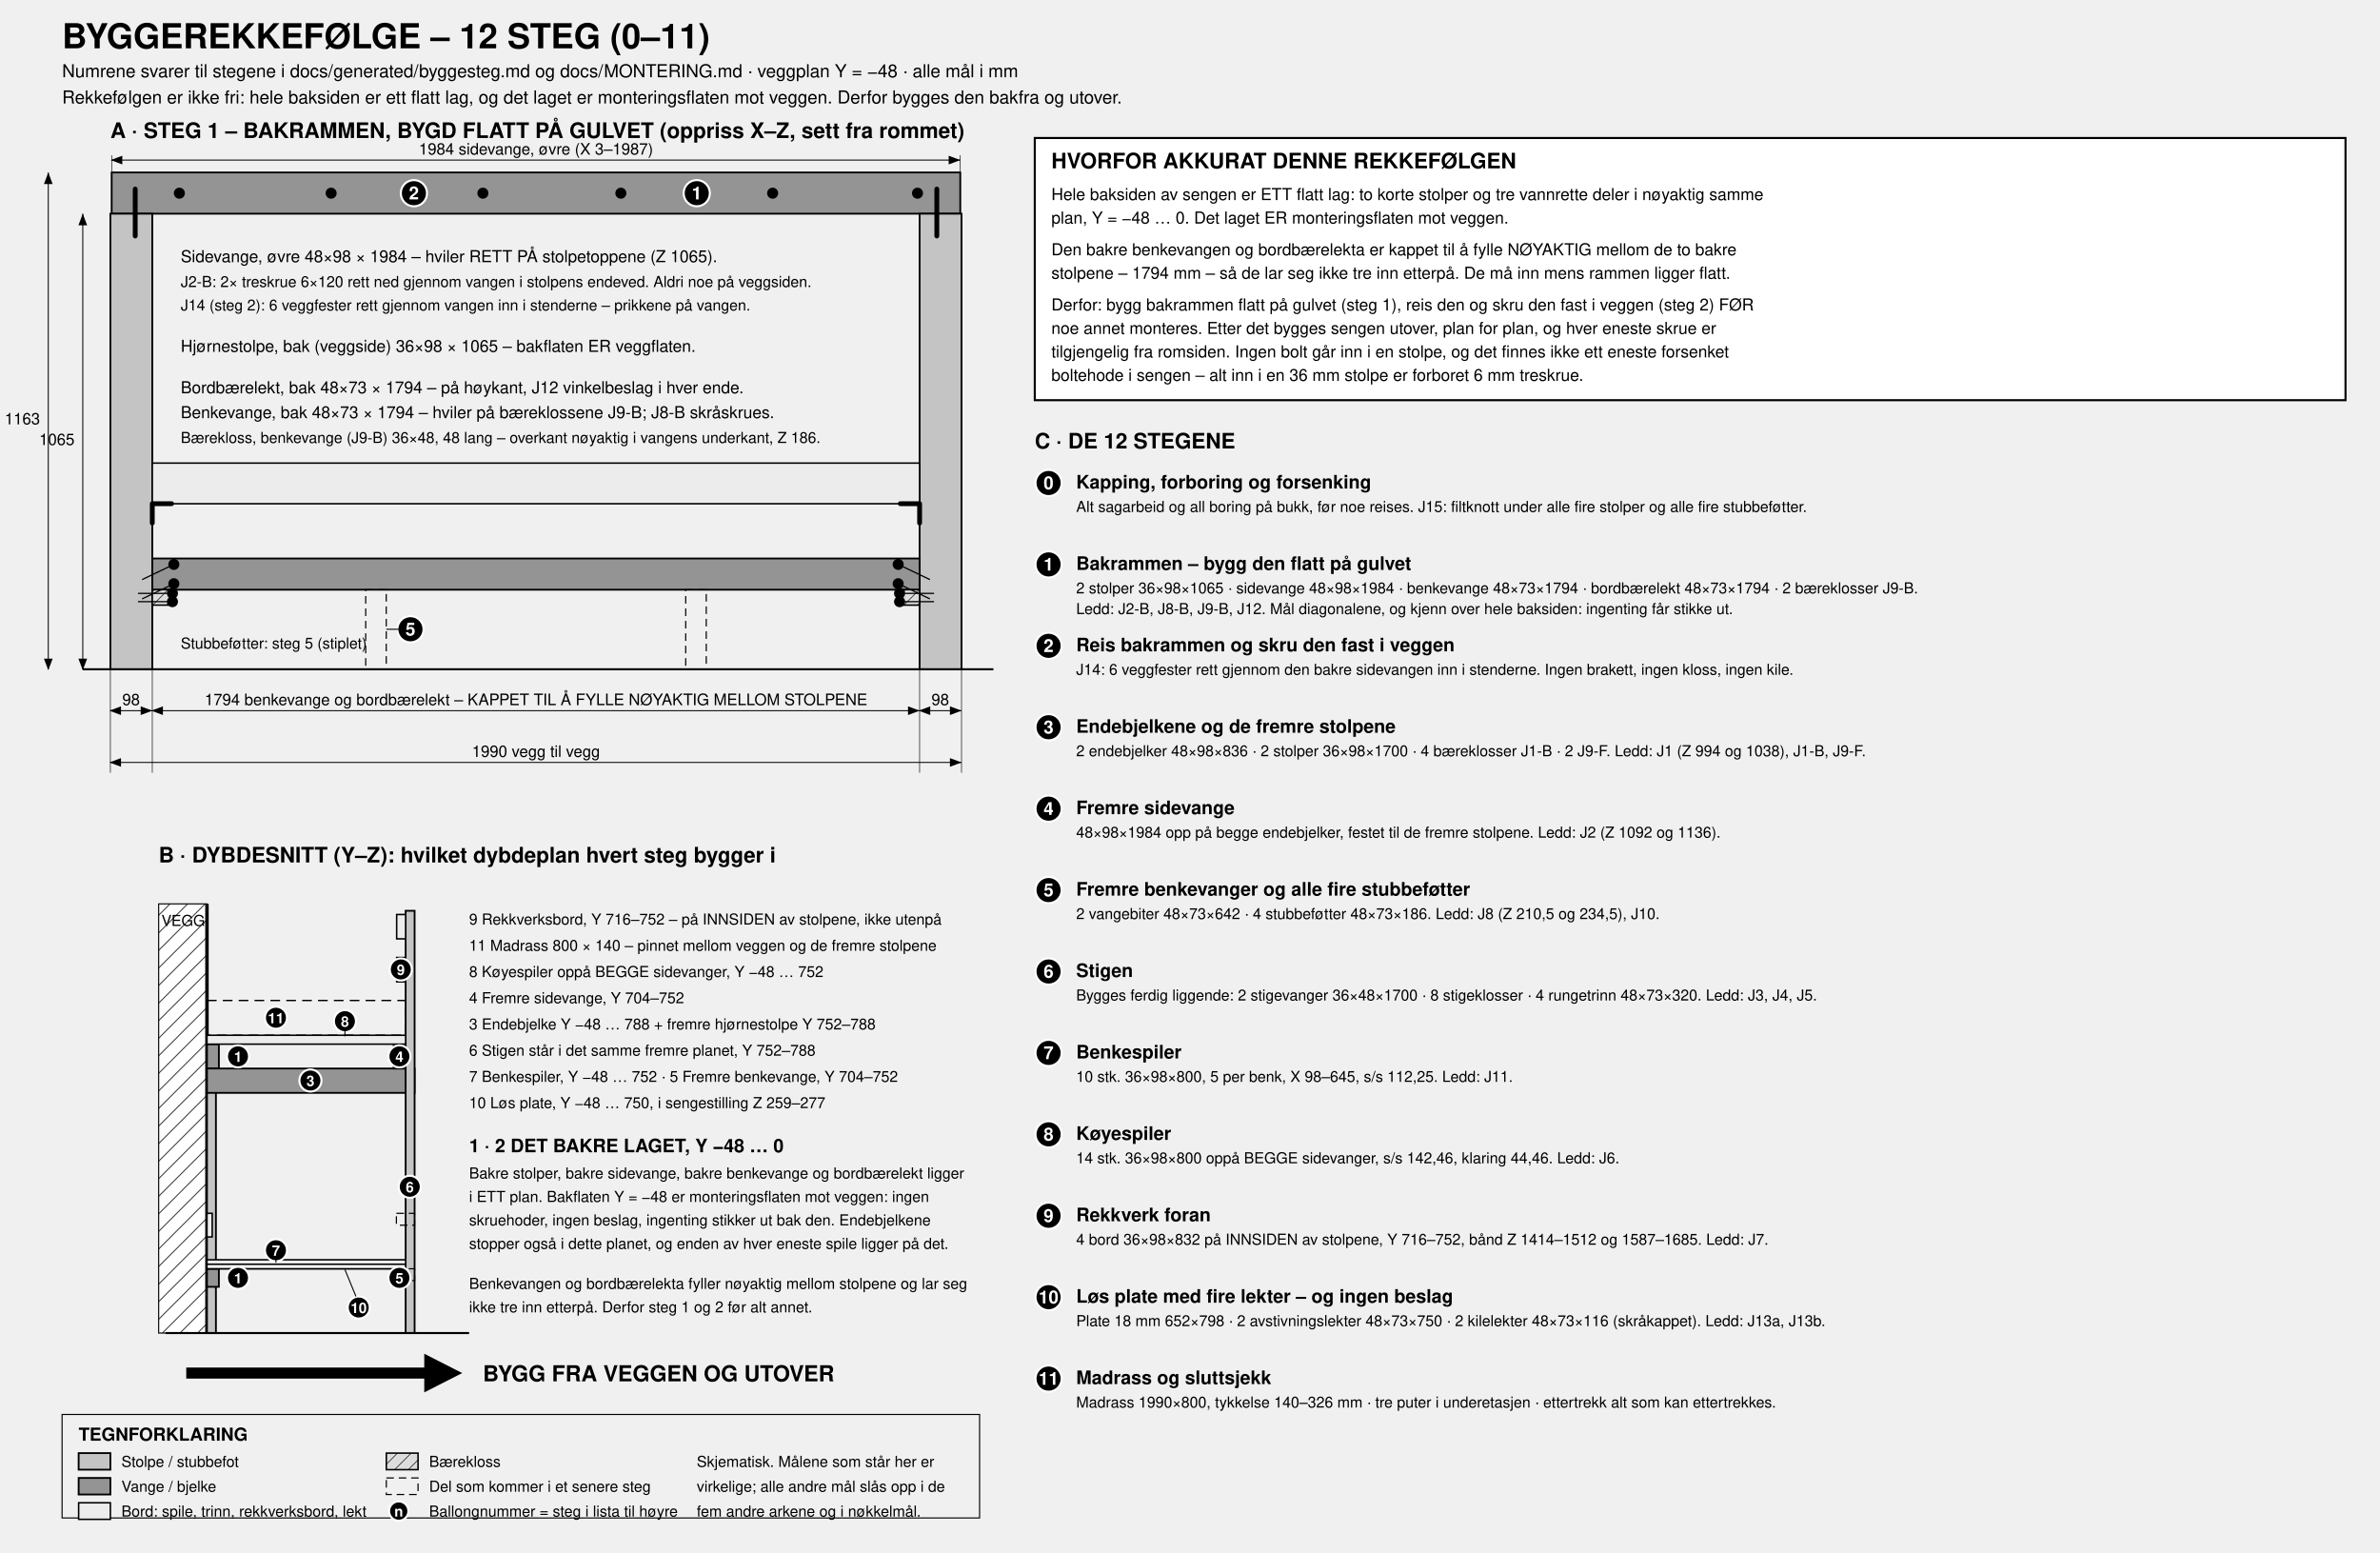
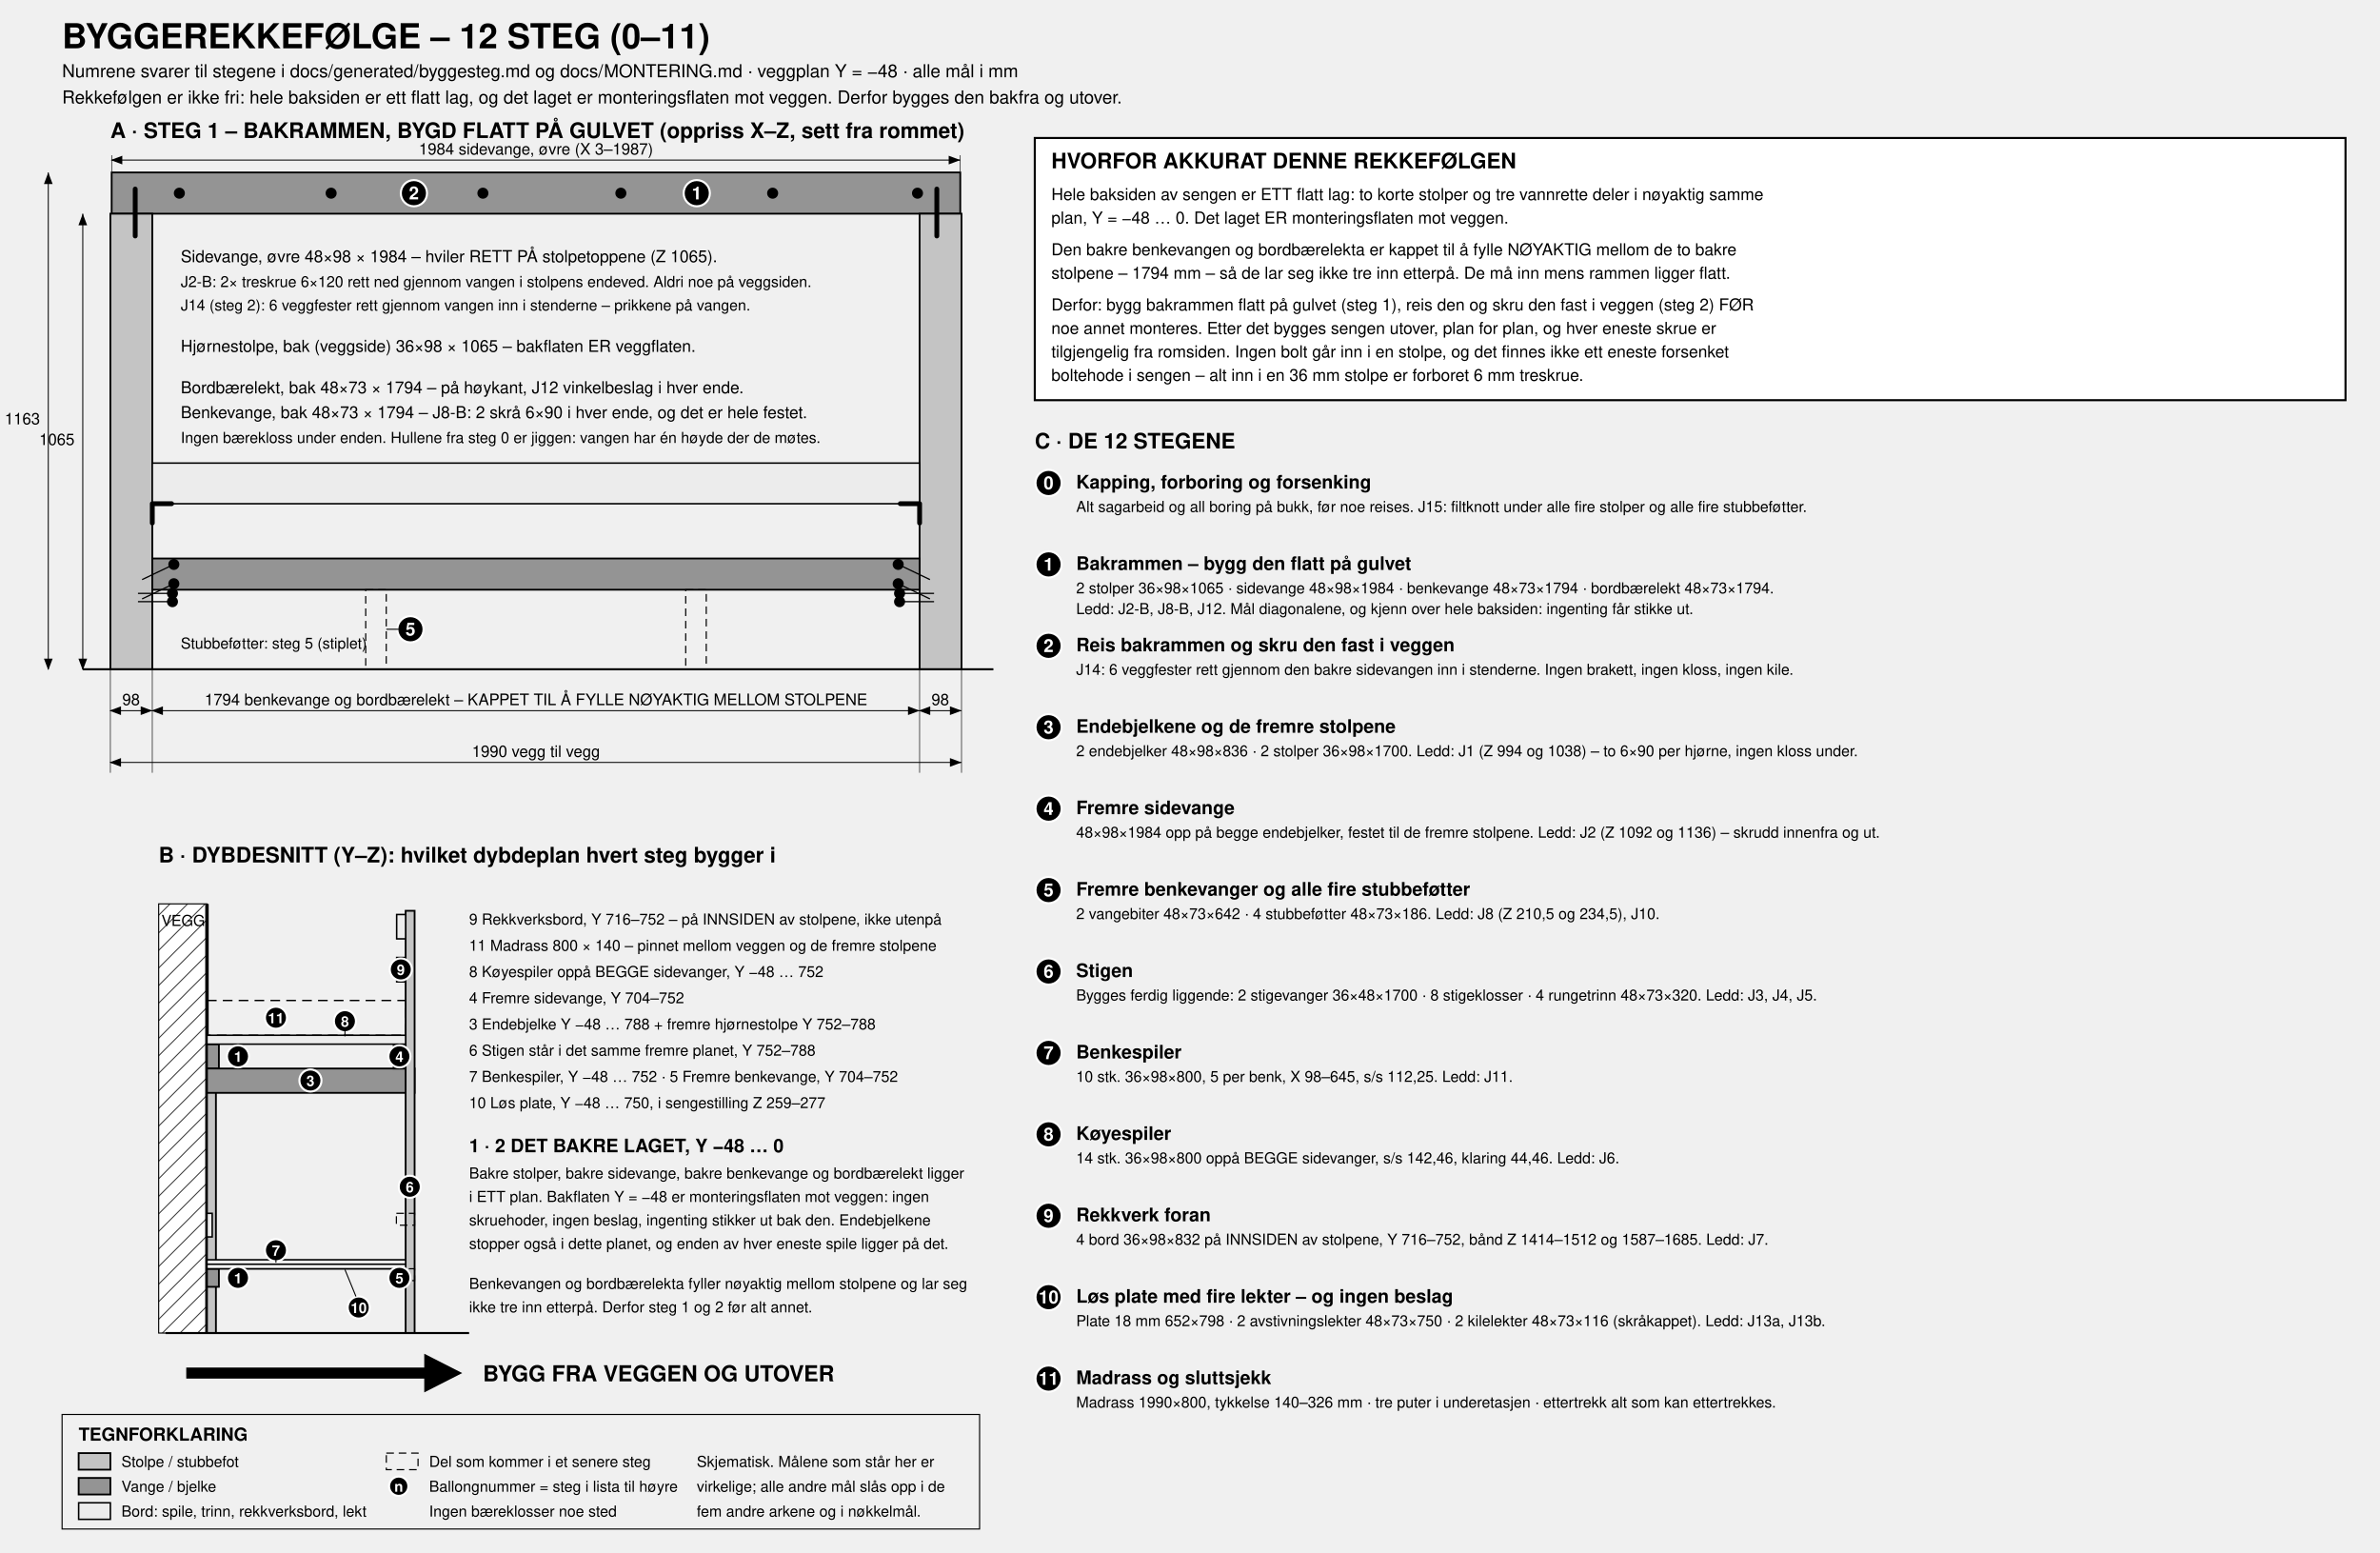
<svg xmlns="http://www.w3.org/2000/svg" viewBox="0 150 3450 2250" width="1600">
  <defs>
    <marker id="aE" markerWidth="13" markerHeight="10" refX="12" refY="4.5" orient="auto">
      <path d="M0,0 L12,4.5 L0,9 z" fill="#000" />
    </marker>
    <marker id="aS" markerWidth="13" markerHeight="10" refX="1" refY="4.5" orient="auto">
      <path d="M12,0 L0,4.5 L12,9 z" fill="#000" />
    </marker>
    <pattern id="wallh" width="18" height="18" patternUnits="userSpaceOnUse" patternTransform="rotate(45)">
      <rect width="18" height="18" fill="#fff" />
      <line x1="0" y1="0" x2="0" y2="18" stroke="#000" stroke-width="2" />
    </pattern>
    <pattern id="hatch" width="14" height="14" patternUnits="userSpaceOnUse" patternTransform="rotate(45)">
      <rect width="14" height="14" fill="#dcdcdc" />
      <line x1="0" y1="0" x2="0" y2="14" stroke="#000" stroke-width="1.7" />
    </pattern>
  </defs>
  <style>
    svg  { background:#fff; }
    text { font-family:Helvetica,Arial,sans-serif; fill:#000; font-size:24px; }
    .ttl { font-size:50px; font-weight:bold; }
    .sub { font-size:26px; }
    .pt  { font-size:31px; font-weight:bold; }
    .st  { font-size:27px; font-weight:bold; }
    .lbl { font-size:24px; }
    .sml { font-size:22px; }
    .dm  { font-size:23px; }
    .leg { font-size:26px; font-weight:bold; }
    .arrowlbl { font-size:32px; font-weight:bold; }
    .bal   { fill:#000; stroke:#fff; stroke-width:3; }
    .baln  { font-size:26px; font-weight:bold; fill:#fff; }
    .baln2 { font-size:21px; font-weight:bold; fill:#fff; }
    .pst { fill:#c4c4c4; stroke:#000; stroke-width:2.6; }
    .rai { fill:#949494; stroke:#000; stroke-width:2.6; }
    .brd { fill:#ececec; stroke:#000; stroke-width:2.2; }
    .blk { fill:url(#hatch); stroke:#000; stroke-width:2.2; }
    .pnl { fill:#fbfbfb; stroke:#000; stroke-width:2.2; }
    .gho { fill:none; stroke:#000; stroke-width:1.7; stroke-dasharray:11 7; }
    .mat { fill:none; stroke:#000; stroke-width:2; stroke-dasharray:14 9; }
    .wall{ fill:url(#wallh); stroke:#000; stroke-width:1.6; }
    .wallface { stroke:#000; stroke-width:5; }
    .dim { fill:none; stroke:#000; stroke-width:1.4; }
    .ext { fill:none; stroke:#000; stroke-width:0.9; }
    .ldr { fill:none; stroke:#000; stroke-width:1.5; }
    .grd { stroke:#000; stroke-width:3; }
    .scr { fill:#000; stroke:none; }
    .scrl{ fill:none; stroke:#000; stroke-width:1.8; }
    .stll{ fill:none; stroke:#000; stroke-width:7; stroke-linejoin:round; stroke-linecap:round; }
    .bigarrow { stroke:#000; stroke-width:16; }
    .legbox { fill:none; stroke:#000; stroke-width:1.6; }
    .notebox{ fill:#fff; stroke:#000; stroke-width:3; }
  </style>
  <text x="90" y="220" class="ttl">BYGGEREKKEFØLGE – 12 STEG (0–11)</text>
  <text x="90" y="262" class="sub">Numrene svarer til stegene i docs/generated/byggesteg.md og docs/MONTERING.md · veggplan Y = −48 · alle mål i mm</text>
  <text x="90" y="300" class="sub">Rekkefølgen er ikke fri: hele baksiden er ett flatt lag, og det laget er monteringsflaten mot veggen. Derfor bygges den bakfra og utover.</text>
  <text x="160" y="350" class="pt" text-anchor="start">A · STEG 1 – BAKRAMMEN, BYGD FLATT PÅ GULVET (oppriss X–Z, sett fra rommet)</text>
  <line x1="161.86" y1="399" x2="161.86" y2="375" class="ext" />
  <line x1="1392" y1="399" x2="1392" y2="375" class="ext" />
  <line x1="161.86" y1="382" x2="1392" y2="382" class="dim" marker-start="url(#aS)" marker-end="url(#aE)" />
  <text x="777" y="374" class="dm" text-anchor="middle">1984  sidevange, øvre (X 3–1987)</text>
  <rect x="161.86" y="399.94" width="1230.14" height="59.76" class="rai" />
  <rect x="160" y="459.7" width="60.76" height="660.3" class="pst" />
  <rect x="1333.04" y="459.7" width="60.76" height="660.3" class="pst" />
  <rect x="220.76" y="821.16" width="1112.28" height="58.9" class="brd" />
  <rect x="220.76" y="959.42" width="1112.28" height="45.26" class="rai" />
-   <rect x="220.76" y="1004.68" width="29.76" height="22.32" class="blk" />
-   <rect x="1303.28" y="1004.68" width="29.76" height="22.32" class="blk" />
  <rect x="530.14" y="1004.68" width="29.76" height="115.32" class="gho" />
  <rect x="994" y="1004.68" width="29.76" height="115.32" class="gho" />
  <line x1="120" y1="1120" x2="1440" y2="1120" class="grd" />
  <line x1="196" y1="492" x2="196" y2="424" class="stll" />
  <line x1="1358" y1="492" x2="1358" y2="424" class="stll" />
  <circle cx="260" cy="430" r="8" class="scr" />
  <circle cx="480" cy="430" r="8" class="scr" />
  <circle cx="700" cy="430" r="8" class="scr" />
  <circle cx="900" cy="430" r="8" class="scr" />
  <circle cx="1120" cy="430" r="8" class="scr" />
  <circle cx="1330" cy="430" r="8" class="scr" />
  <line x1="252" y1="968" x2="206" y2="990" class="scrl" />
  <circle cx="252" cy="968" r="8" class="scr" />
  <line x1="252" y1="996" x2="206" y2="1018" class="scrl" />
  <circle cx="252" cy="996" r="8" class="scr" />
  <line x1="1302" y1="968" x2="1348" y2="990" class="scrl" />
  <circle cx="1302" cy="968" r="8" class="scr" />
  <line x1="1302" y1="996" x2="1348" y2="1018" class="scrl" />
  <circle cx="1302" cy="996" r="8" class="scr" />
  <line x1="250" y1="1010" x2="200" y2="1010" class="scrl" />
  <circle cx="250" cy="1010" r="8" class="scr" />
  <line x1="250" y1="1022" x2="200" y2="1022" class="scrl" />
  <circle cx="250" cy="1022" r="8" class="scr" />
  <line x1="1304" y1="1010" x2="1354" y2="1010" class="scrl" />
  <circle cx="1304" cy="1010" r="8" class="scr" />
  <line x1="1304" y1="1022" x2="1354" y2="1022" class="scrl" />
  <circle cx="1304" cy="1022" r="8" class="scr" />
  <polyline points="248.76,880 220.76,880 220.76,908" class="stll" />
  <polyline points="1305.04,880 1333.04,880 1333.04,908" class="stll" />
  <circle cx="600" cy="430" r="19" class="bal" />
  <text x="600" y="439" class="baln" text-anchor="middle">2</text>
  <circle cx="1010" cy="430" r="19" class="bal" />
  <text x="1010" y="439" class="baln" text-anchor="middle">1</text>
  <circle cx="595" cy="1062" r="19" class="bal" />
  <text x="595" y="1071" class="baln" text-anchor="middle">5</text>
  <line x1="578" y1="1062" x2="560" y2="1062" class="ldr" />
  <text x="262" y="530" class="lbl" text-anchor="start">Sidevange, øvre 48×98 × 1984 – hviler RETT PÅ stolpetoppene (Z 1065).</text>
  <text x="262" y="566" class="sml" text-anchor="start">J2-B: 2× treskrue 6×120 rett ned gjennom vangen i stolpens endeved. Aldri noe på veggsiden.</text>
  <text x="262" y="600" class="sml" text-anchor="start">J14 (steg 2): 6 veggfester rett gjennom vangen inn i stenderne – prikkene på vangen.</text>
  <text x="262" y="660" class="lbl" text-anchor="start">Hjørnestolpe, bak (veggside) 36×98 × 1065 – bakflaten ER veggflaten.</text>
  <text x="262" y="720" class="lbl" text-anchor="start">Bordbærelekt, bak 48×73 × 1794 – på høykant, J12 vinkelbeslag i hver ende.</text>
-   <text x="262" y="756" class="lbl" text-anchor="start">Benkevange, bak 48×73 × 1794 – hviler på bæreklossene J9-B; J8-B skråskrues.</text>
-   <text x="262" y="792" class="sml" text-anchor="start">Bærekloss, benkevange (J9-B) 36×48, 48 lang – overkant nøyaktig i vangens underkant, Z 186.</text>
+   <text x="262" y="756" class="lbl" text-anchor="start">Benkevange, bak 48×73 × 1794 – J8-B: 2 skrå 6×90 i hver ende, og det er hele festet.</text>
+   <text x="262" y="792" class="sml" text-anchor="start">Ingen bærekloss under enden. Hullene fra steg 0 er jiggen: vangen har én høyde der de møtes.</text>
  <text x="262" y="1090" class="sml" text-anchor="start">Stubbeføtter: steg 5 (stiplet)</text>
  <line x1="160" y1="1120" x2="160" y2="1270" class="ext" />
  <line x1="220.76" y1="1120" x2="220.76" y2="1270" class="ext" />
  <line x1="1333.04" y1="1120" x2="1333.04" y2="1270" class="ext" />
  <line x1="1393.8" y1="1120" x2="1393.8" y2="1270" class="ext" />
  <line x1="160" y1="1180" x2="220.76" y2="1180" class="dim" marker-start="url(#aS)" marker-end="url(#aE)" />
  <text x="190" y="1172" class="dm" text-anchor="middle">98</text>
  <line x1="220.76" y1="1180" x2="1333.04" y2="1180" class="dim" marker-start="url(#aS)" marker-end="url(#aE)" />
  <text x="777" y="1172" class="dm" text-anchor="middle">1794  benkevange og bordbærelekt – KAPPET TIL Å FYLLE NØYAKTIG MELLOM STOLPENE</text>
  <line x1="1333.04" y1="1180" x2="1393.8" y2="1180" class="dim" marker-start="url(#aS)" marker-end="url(#aE)" />
  <text x="1363" y="1172" class="dm" text-anchor="middle">98</text>
  <line x1="160" y1="1255" x2="1393.8" y2="1255" class="dim" marker-start="url(#aS)" marker-end="url(#aE)" />
  <text x="777" y="1247" class="dm" text-anchor="middle">1990  vegg til vegg</text>
  <line x1="120" y1="1120" x2="120" y2="459.7" class="dim" marker-start="url(#aS)" marker-end="url(#aE)" />
  <text x="108" y="795" class="dm" text-anchor="end">1065</text>
  <line x1="70" y1="1120" x2="70" y2="399.94" class="dim" marker-start="url(#aS)" marker-end="url(#aE)" />
  <text x="58" y="765" class="dm" text-anchor="end">1163</text>
  <text x="230" y="1400" class="pt" text-anchor="start">B · DYBDESNITT (Y–Z): hvilket dybdeplan hvert steg bygger i</text>
  <rect x="230" y="1460" width="70" height="622" class="wall" />
  <line x1="300" y1="1460" x2="300" y2="2082" class="wallface" />
  <text x="234" y="1492" class="sml" text-anchor="start">VEGG</text>
  <rect x="300" y="1698.6" width="13" height="383.4" class="pst" />
  <rect x="300" y="1663.3" width="17.3" height="35.3" class="rai" />
  <rect x="300" y="1988.8" width="17.3" height="26.2" class="rai" />
  <rect x="300" y="1908.5" width="7.6" height="34.2" class="brd" />
  <rect x="300" y="1698.6" width="301" height="35.3" class="rai" />
  <rect x="588" y="1470" width="13" height="612" class="pst" />
  <rect x="570.7" y="1663.3" width="17.3" height="35.3" class="rai" />
  <rect x="570.7" y="1988.8" width="17.3" height="26.2" class="rai" />
  <rect x="574.6" y="1988.8" width="26.4" height="17.2" class="gho" />
  <rect x="574.6" y="1908.5" width="26.4" height="17.2" class="gho" />
  <rect x="300" y="1975.8" width="288" height="13" class="brd" />
  <rect x="300" y="1650.4" width="288" height="12.9" class="brd" />
  <rect x="300" y="1600" width="288" height="50.4" class="mat" />
  <rect x="575" y="1537.7" width="13" height="35.3" class="brd" />
  <rect x="575" y="1475.4" width="13" height="35.3" class="brd" />
  <rect x="300" y="1982.3" width="288" height="6.5" class="pnl" />
  <line x1="240" y1="2082" x2="680" y2="2082" class="grd" />
  <circle cx="345" cy="1681" r="16" class="bal" />
  <text x="345" y="1689" class="baln2" text-anchor="middle">1</text>
  <circle cx="345" cy="2002" r="16" class="bal" />
  <text x="345" y="2010" class="baln2" text-anchor="middle">1</text>
  <circle cx="450" cy="1716" r="16" class="bal" />
  <text x="450" y="1724" class="baln2" text-anchor="middle">3</text>
  <circle cx="579" cy="1681" r="16" class="bal" />
  <text x="579" y="1689" class="baln2" text-anchor="middle">4</text>
  <circle cx="579" cy="2002" r="16" class="bal" />
  <text x="579" y="2010" class="baln2" text-anchor="middle">5</text>
  <circle cx="594" cy="1870" r="16" class="bal" />
  <text x="594" y="1878" class="baln2" text-anchor="middle">6</text>
  <circle cx="400" cy="1962" r="16" class="bal" />
  <text x="400" y="1970" class="baln2" text-anchor="middle">7</text>
  <line x1="400" y1="1972" x2="400" y2="1980" class="ldr" />
  <circle cx="500" cy="1630" r="16" class="bal" />
  <text x="500" y="1638" class="baln2" text-anchor="middle">8</text>
  <line x1="500" y1="1640" x2="500" y2="1652" class="ldr" />
  <circle cx="581" cy="1555" r="16" class="bal" />
  <text x="581" y="1563" class="baln2" text-anchor="middle">9</text>
  <circle cx="520" cy="2045" r="16" class="bal" />
  <text x="520" y="2053" class="baln2" text-anchor="middle">10</text>
  <line x1="516" y1="2029" x2="500" y2="1990" class="ldr" />
  <circle cx="400" cy="1625" r="16" class="bal" />
  <text x="400" y="1633" class="baln2" text-anchor="middle">11</text>
  <text x="680" y="1490" class="sml" text-anchor="start">9   Rekkverksbord, Y 716–752 – på INNSIDEN av stolpene, ikke utenpå</text>
  <text x="680" y="1528" class="sml" text-anchor="start">11  Madrass 800 × 140 – pinnet mellom veggen og de fremre stolpene</text>
  <text x="680" y="1566" class="sml" text-anchor="start">8   Køyespiler oppå BEGGE sidevanger, Y −48 … 752</text>
  <text x="680" y="1604" class="sml" text-anchor="start">4   Fremre sidevange, Y 704–752</text>
  <text x="680" y="1642" class="sml" text-anchor="start">3   Endebjelke Y −48 … 788 + fremre hjørnestolpe Y 752–788</text>
  <text x="680" y="1680" class="sml" text-anchor="start">6   Stigen står i det samme fremre planet, Y 752–788</text>
  <text x="680" y="1718" class="sml" text-anchor="start">7   Benkespiler, Y −48 … 752 · 5 Fremre benkevange, Y 704–752</text>
  <text x="680" y="1756" class="sml" text-anchor="start">10  Løs plate, Y −48 … 750, i sengestilling Z 259–277</text>
  <text x="680" y="1820" class="st" text-anchor="start">1 · 2   DET BAKRE LAGET, Y −48 … 0</text>
  <text x="680" y="1858" class="sml" text-anchor="start">Bakre stolper, bakre sidevange, bakre benkevange og bordbærelekt ligger</text>
  <text x="680" y="1892" class="sml" text-anchor="start">i ETT plan. Bakflaten Y = −48 er monteringsflaten mot veggen: ingen</text>
  <text x="680" y="1926" class="sml" text-anchor="start">skruehoder, ingen beslag, ingenting stikker ut bak den. Endebjelkene</text>
  <text x="680" y="1960" class="sml" text-anchor="start">stopper også i dette planet, og enden av hver eneste spile ligger på det.</text>
  <text x="680" y="2018" class="sml" text-anchor="start">Benkevangen og bordbærelekta fyller nøyaktig mellom stolpene og lar seg</text>
  <text x="680" y="2052" class="sml" text-anchor="start">ikke tre inn etterpå. Derfor steg 1 og 2 før alt annet.</text>
  <line x1="270" y1="2140" x2="620" y2="2140" class="bigarrow" />
  <polygon points="670,2140 615,2112 615,2168" class="scr" />
  <text x="700" y="2152" class="arrowlbl" text-anchor="start">BYGG FRA VEGGEN OG UTOVER</text>
  <rect x="1500" y="350" width="1900" height="380" class="notebox" />
  <text x="1524" y="394" class="pt" text-anchor="start">HVORFOR AKKURAT DENNE REKKEFØLGEN</text>
  <text x="1524" y="440" class="lbl" text-anchor="start">Hele baksiden av sengen er ETT flatt lag: to korte stolper og tre vannrette deler i nøyaktig samme</text>
  <text x="1524" y="474" class="lbl" text-anchor="start">plan, Y = −48 … 0. Det laget ER monteringsflaten mot veggen.</text>
  <text x="1524" y="520" class="lbl" text-anchor="start">Den bakre benkevangen og bordbærelekta er kappet til å fylle NØYAKTIG mellom de to bakre</text>
  <text x="1524" y="554" class="lbl" text-anchor="start">stolpene – 1794 mm – så de lar seg ikke tre inn etterpå. De må inn mens rammen ligger flatt.</text>
  <text x="1524" y="600" class="lbl" text-anchor="start">Derfor: bygg bakrammen flatt på gulvet (steg 1), reis den og skru den fast i veggen (steg 2) FØR</text>
  <text x="1524" y="634" class="lbl" text-anchor="start">noe annet monteres. Etter det bygges sengen utover, plan for plan, og hver eneste skrue er</text>
  <text x="1524" y="668" class="lbl" text-anchor="start">tilgjengelig fra romsiden. Ingen bolt går inn i en stolpe, og det finnes ikke ett eneste forsenket</text>
  <text x="1524" y="702" class="lbl" text-anchor="start">boltehode i sengen – alt inn i en 36 mm stolpe er forboret 6 mm treskrue.</text>
  <text x="1500" y="800" class="pt" text-anchor="start">C · DE 12 STEGENE</text>
  <circle cx="1520" cy="850" r="19" class="bal" />
  <text x="1520" y="859" class="baln" text-anchor="middle">0</text>
  <text x="1560" y="858" class="st" text-anchor="start">Kapping, forboring og forsenking</text>
  <text x="1560" y="892" class="sml" text-anchor="start">Alt sagarbeid og all boring på bukk, før noe reises. J15: filtknott under alle fire stolper og alle fire stubbeføtter.</text>
  <circle cx="1520" cy="968" r="19" class="bal" />
  <text x="1520" y="977" class="baln" text-anchor="middle">1</text>
  <text x="1560" y="976" class="st" text-anchor="start">Bakrammen – bygg den flatt på gulvet</text>
-   <text x="1560" y="1010" class="sml" text-anchor="start">2 stolper 36×98×1065 · sidevange 48×98×1984 · benkevange 48×73×1794 · bordbærelekt 48×73×1794 · 2 bæreklosser J9-B.</text>
-   <text x="1560" y="1040" class="sml" text-anchor="start">Ledd: J2-B, J8-B, J9-B, J12.  Mål diagonalene, og kjenn over hele baksiden: ingenting får stikke ut.</text>
+   <text x="1560" y="1010" class="sml" text-anchor="start">2 stolper 36×98×1065 · sidevange 48×98×1984 · benkevange 48×73×1794 · bordbærelekt 48×73×1794.</text>
+   <text x="1560" y="1040" class="sml" text-anchor="start">Ledd: J2-B, J8-B, J12.  Mål diagonalene, og kjenn over hele baksiden: ingenting får stikke ut.</text>
  <circle cx="1520" cy="1086" r="19" class="bal" />
  <text x="1520" y="1095" class="baln" text-anchor="middle">2</text>
  <text x="1560" y="1094" class="st" text-anchor="start">Reis bakrammen og skru den fast i veggen</text>
  <text x="1560" y="1128" class="sml" text-anchor="start">J14: 6 veggfester rett gjennom den bakre sidevangen inn i stenderne. Ingen brakett, ingen kloss, ingen kile.</text>
  <circle cx="1520" cy="1204" r="19" class="bal" />
  <text x="1520" y="1213" class="baln" text-anchor="middle">3</text>
  <text x="1560" y="1212" class="st" text-anchor="start">Endebjelkene og de fremre stolpene</text>
-   <text x="1560" y="1246" class="sml" text-anchor="start">2 endebjelker 48×98×836 · 2 stolper 36×98×1700 · 4 bæreklosser J1-B · 2 J9-F.  Ledd: J1 (Z 994 og 1038), J1-B, J9-F.</text>
+   <text x="1560" y="1246" class="sml" text-anchor="start">2 endebjelker 48×98×836 · 2 stolper 36×98×1700. Ledd: J1 (Z 994 og 1038) – to 6×90 per hjørne, ingen kloss under.</text>
  <circle cx="1520" cy="1322" r="19" class="bal" />
  <text x="1520" y="1331" class="baln" text-anchor="middle">4</text>
  <text x="1560" y="1330" class="st" text-anchor="start">Fremre sidevange</text>
-   <text x="1560" y="1364" class="sml" text-anchor="start">48×98×1984 opp på begge endebjelker, festet til de fremre stolpene.  Ledd: J2 (Z 1092 og 1136).</text>
+   <text x="1560" y="1364" class="sml" text-anchor="start">48×98×1984 opp på begge endebjelker, festet til de fremre stolpene.  Ledd: J2 (Z 1092 og 1136) – skrudd innenfra og ut.</text>
  <circle cx="1520" cy="1440" r="19" class="bal" />
  <text x="1520" y="1449" class="baln" text-anchor="middle">5</text>
  <text x="1560" y="1448" class="st" text-anchor="start">Fremre benkevanger og alle fire stubbeføtter</text>
  <text x="1560" y="1482" class="sml" text-anchor="start">2 vangebiter 48×73×642 · 4 stubbeføtter 48×73×186.  Ledd: J8 (Z 210,5 og 234,5), J10.</text>
  <circle cx="1520" cy="1558" r="19" class="bal" />
  <text x="1520" y="1567" class="baln" text-anchor="middle">6</text>
  <text x="1560" y="1566" class="st" text-anchor="start">Stigen</text>
  <text x="1560" y="1600" class="sml" text-anchor="start">Bygges ferdig liggende: 2 stigevanger 36×48×1700 · 8 stigeklosser · 4 rungetrinn 48×73×320.  Ledd: J3, J4, J5.</text>
  <circle cx="1520" cy="1676" r="19" class="bal" />
  <text x="1520" y="1685" class="baln" text-anchor="middle">7</text>
  <text x="1560" y="1684" class="st" text-anchor="start">Benkespiler</text>
  <text x="1560" y="1718" class="sml" text-anchor="start">10 stk. 36×98×800, 5 per benk, X 98–645, s/s 112,25.  Ledd: J11.</text>
  <circle cx="1520" cy="1794" r="19" class="bal" />
  <text x="1520" y="1803" class="baln" text-anchor="middle">8</text>
  <text x="1560" y="1802" class="st" text-anchor="start">Køyespiler</text>
  <text x="1560" y="1836" class="sml" text-anchor="start">14 stk. 36×98×800 oppå BEGGE sidevanger, s/s 142,46, klaring 44,46.  Ledd: J6.</text>
  <circle cx="1520" cy="1912" r="19" class="bal" />
  <text x="1520" y="1921" class="baln" text-anchor="middle">9</text>
  <text x="1560" y="1920" class="st" text-anchor="start">Rekkverk foran</text>
  <text x="1560" y="1954" class="sml" text-anchor="start">4 bord 36×98×832 på INNSIDEN av stolpene, Y 716–752, bånd Z 1414–1512 og 1587–1685.  Ledd: J7.</text>
  <circle cx="1520" cy="2030" r="19" class="bal" />
  <text x="1520" y="2039" class="baln" text-anchor="middle">10</text>
  <text x="1560" y="2038" class="st" text-anchor="start">Løs plate med fire lekter – og ingen beslag</text>
  <text x="1560" y="2072" class="sml" text-anchor="start">Plate 18 mm 652×798 · 2 avstivningslekter 48×73×750 · 2 kilelekter 48×73×116 (skråkappet).  Ledd: J13a, J13b.</text>
  <circle cx="1520" cy="2148" r="19" class="bal" />
  <text x="1520" y="2157" class="baln" text-anchor="middle">11</text>
  <text x="1560" y="2156" class="st" text-anchor="start">Madrass og sluttsjekk</text>
  <text x="1560" y="2190" class="sml" text-anchor="start">Madrass 1990×800, tykkelse 140–326 mm · tre puter i underetasjen · ettertrekk alt som kan ettertrekkes.</text>
-   <rect x="90" y="2200" width="1330" height="150" class="legbox" />
+   <rect x="90" y="2200" width="1330" height="166" class="legbox" />
  <text x="114" y="2238" class="leg" text-anchor="start">TEGNFORKLARING</text>
  <rect x="114" y="2256" width="46" height="24" class="pst" />
  <text x="176" y="2276" class="sml" text-anchor="start">Stolpe / stubbefot</text>
  <rect x="114" y="2292" width="46" height="24" class="rai" />
  <text x="176" y="2312" class="sml" text-anchor="start">Vange / bjelke</text>
  <rect x="114" y="2328" width="46" height="24" class="brd" />
  <text x="176" y="2348" class="sml" text-anchor="start">Bord: spile, trinn, rekkverksbord, lekt</text>
-   <rect x="560" y="2256" width="46" height="24" class="blk" />
-   <text x="622" y="2276" class="sml" text-anchor="start">Bærekloss</text>
-   <rect x="560" y="2292" width="46" height="24" class="gho" />
-   <text x="622" y="2312" class="sml" text-anchor="start">Del som kommer i et senere steg</text>
-   <circle cx="578" cy="2340" r="14" class="bal" />
-   <text x="578" y="2348" class="baln2" text-anchor="middle">n</text>
-   <text x="622" y="2348" class="sml" text-anchor="start">Ballongnummer = steg i lista til høyre</text>
+   <rect x="560" y="2256" width="46" height="24" class="gho" />
+   <text x="622" y="2276" class="sml" text-anchor="start">Del som kommer i et senere steg</text>
+   <circle cx="578" cy="2304" r="14" class="bal" />
+   <text x="578" y="2312" class="baln2" text-anchor="middle">n</text>
+   <text x="622" y="2312" class="sml" text-anchor="start">Ballongnummer = steg i lista til høyre</text>
+   <text x="622" y="2348" class="sml" text-anchor="start">Ingen bæreklosser noe sted</text>
  <text x="1010" y="2276" class="sml" text-anchor="start">Skjematisk. Målene som står her er</text>
  <text x="1010" y="2312" class="sml" text-anchor="start">virkelige; alle andre mål slås opp i de</text>
  <text x="1010" y="2348" class="sml" text-anchor="start">fem andre arkene og i nøkkelmål.</text>
</svg>
